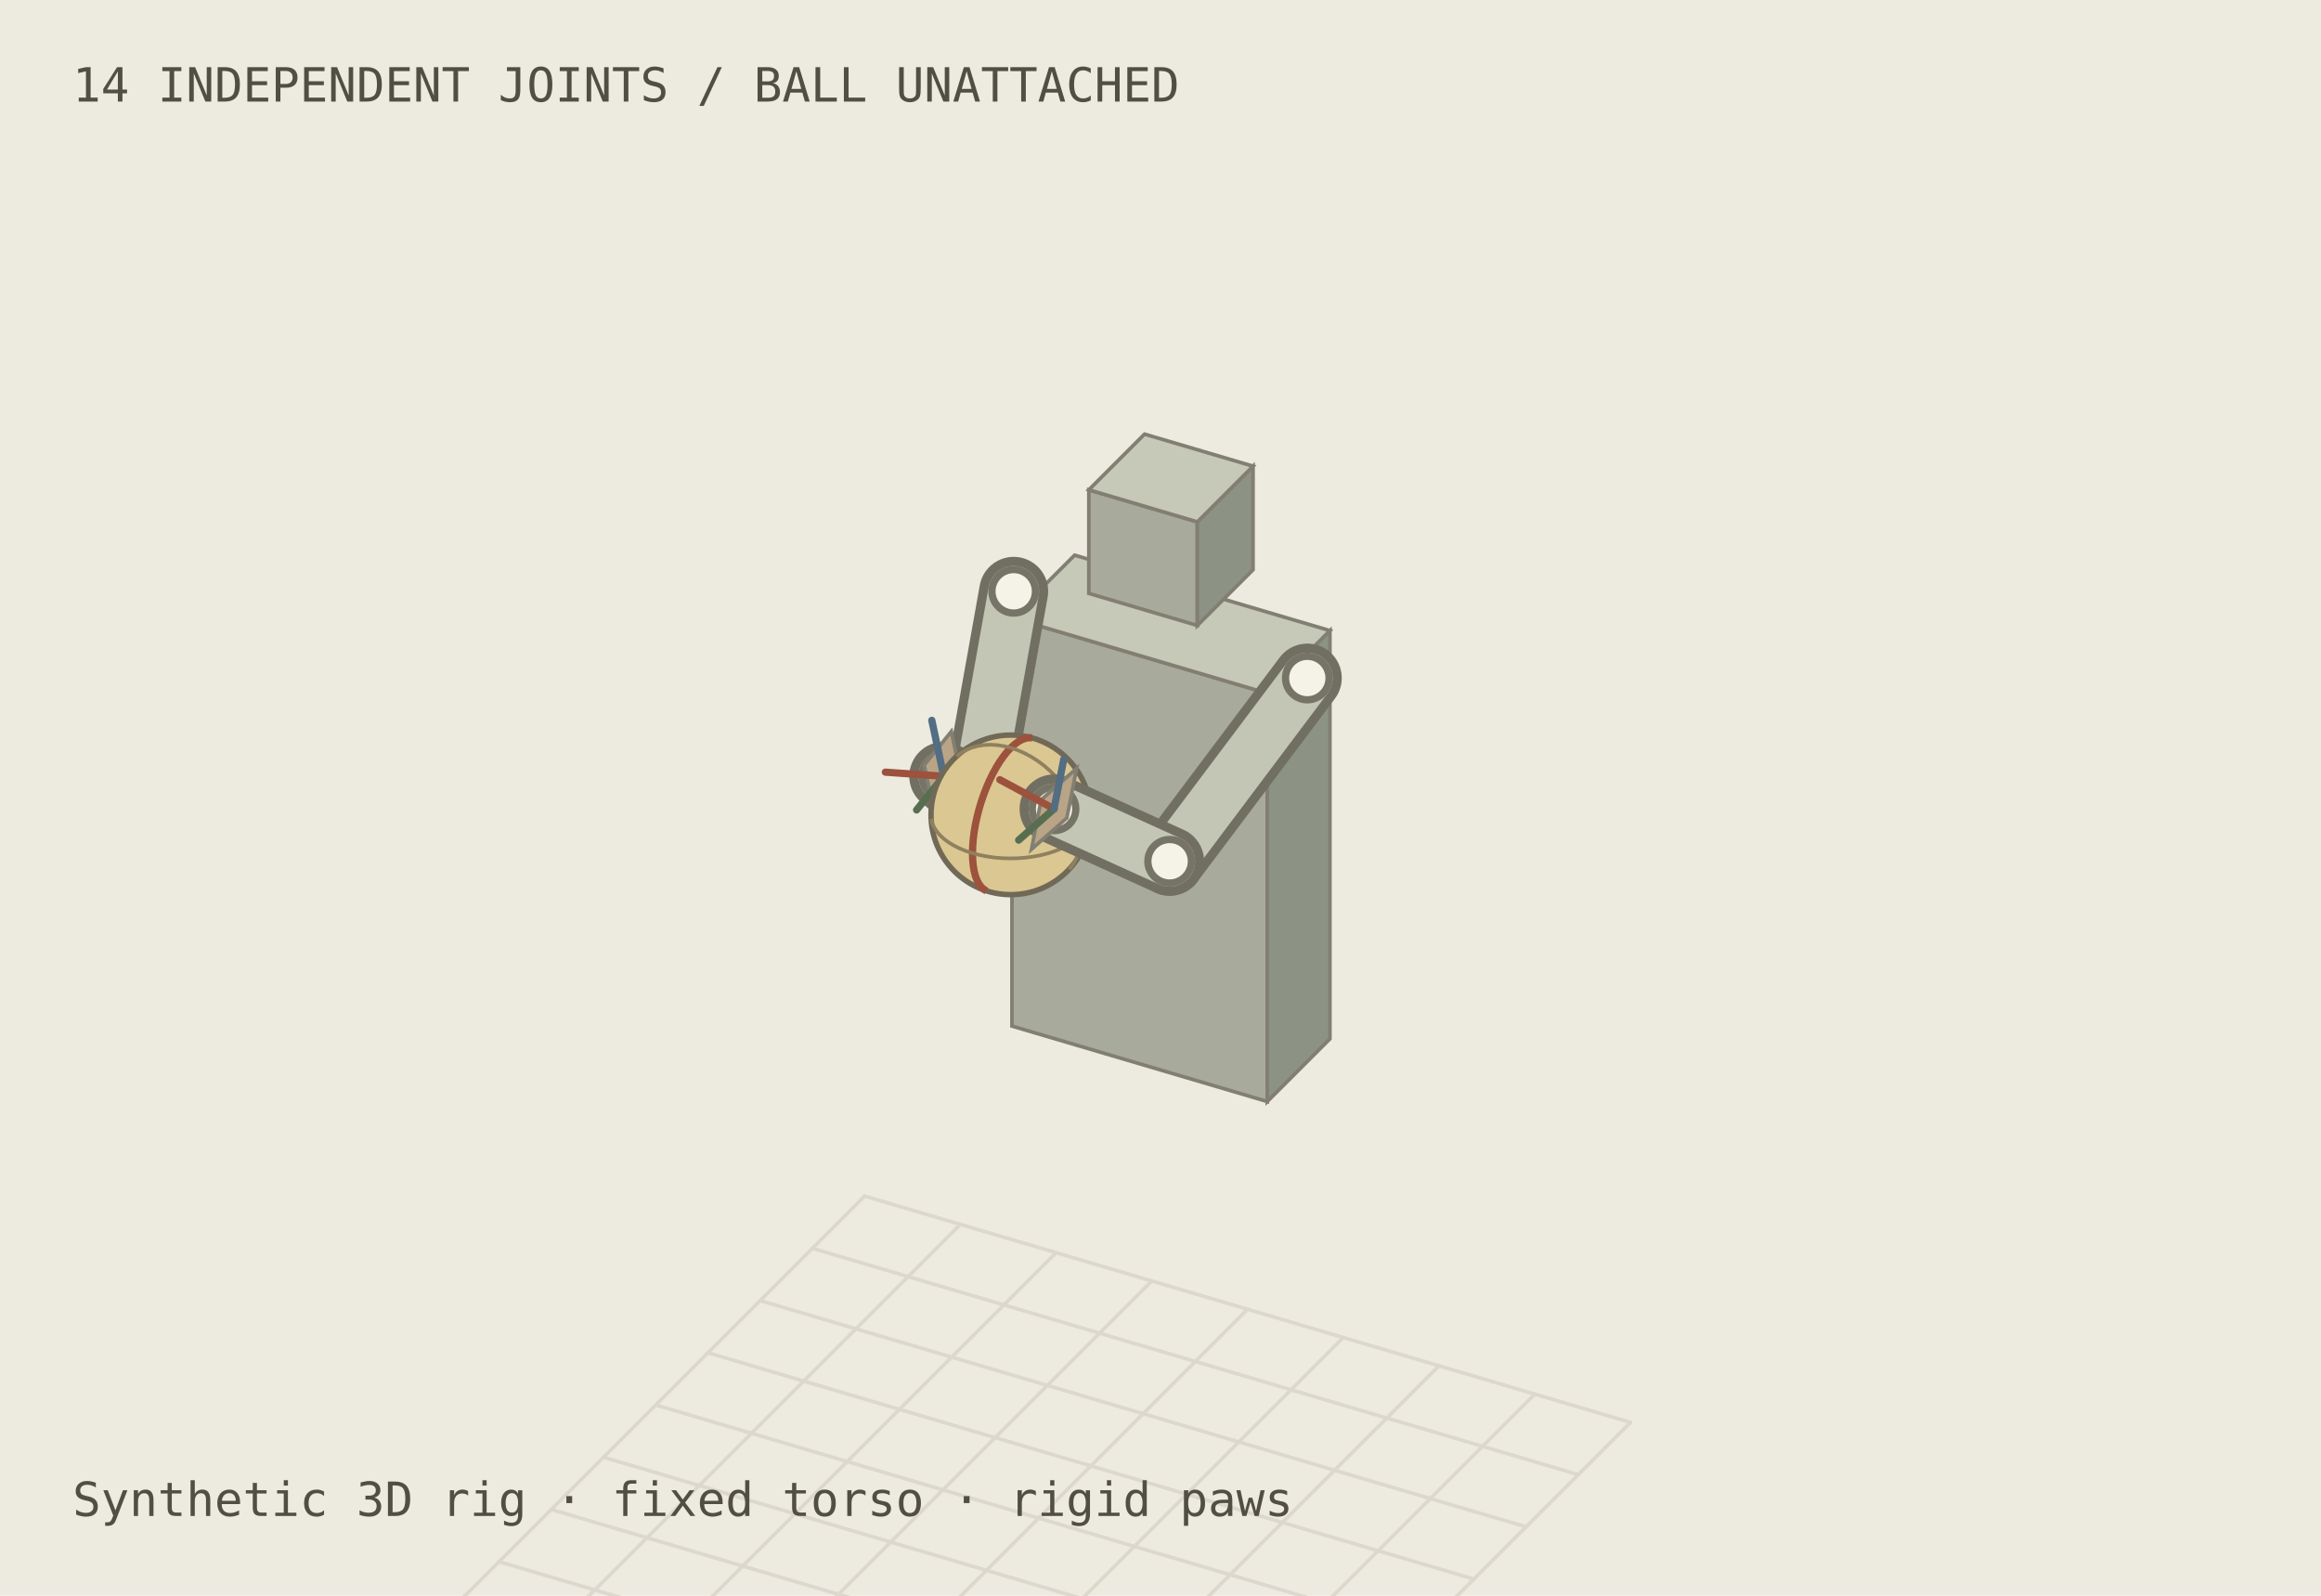
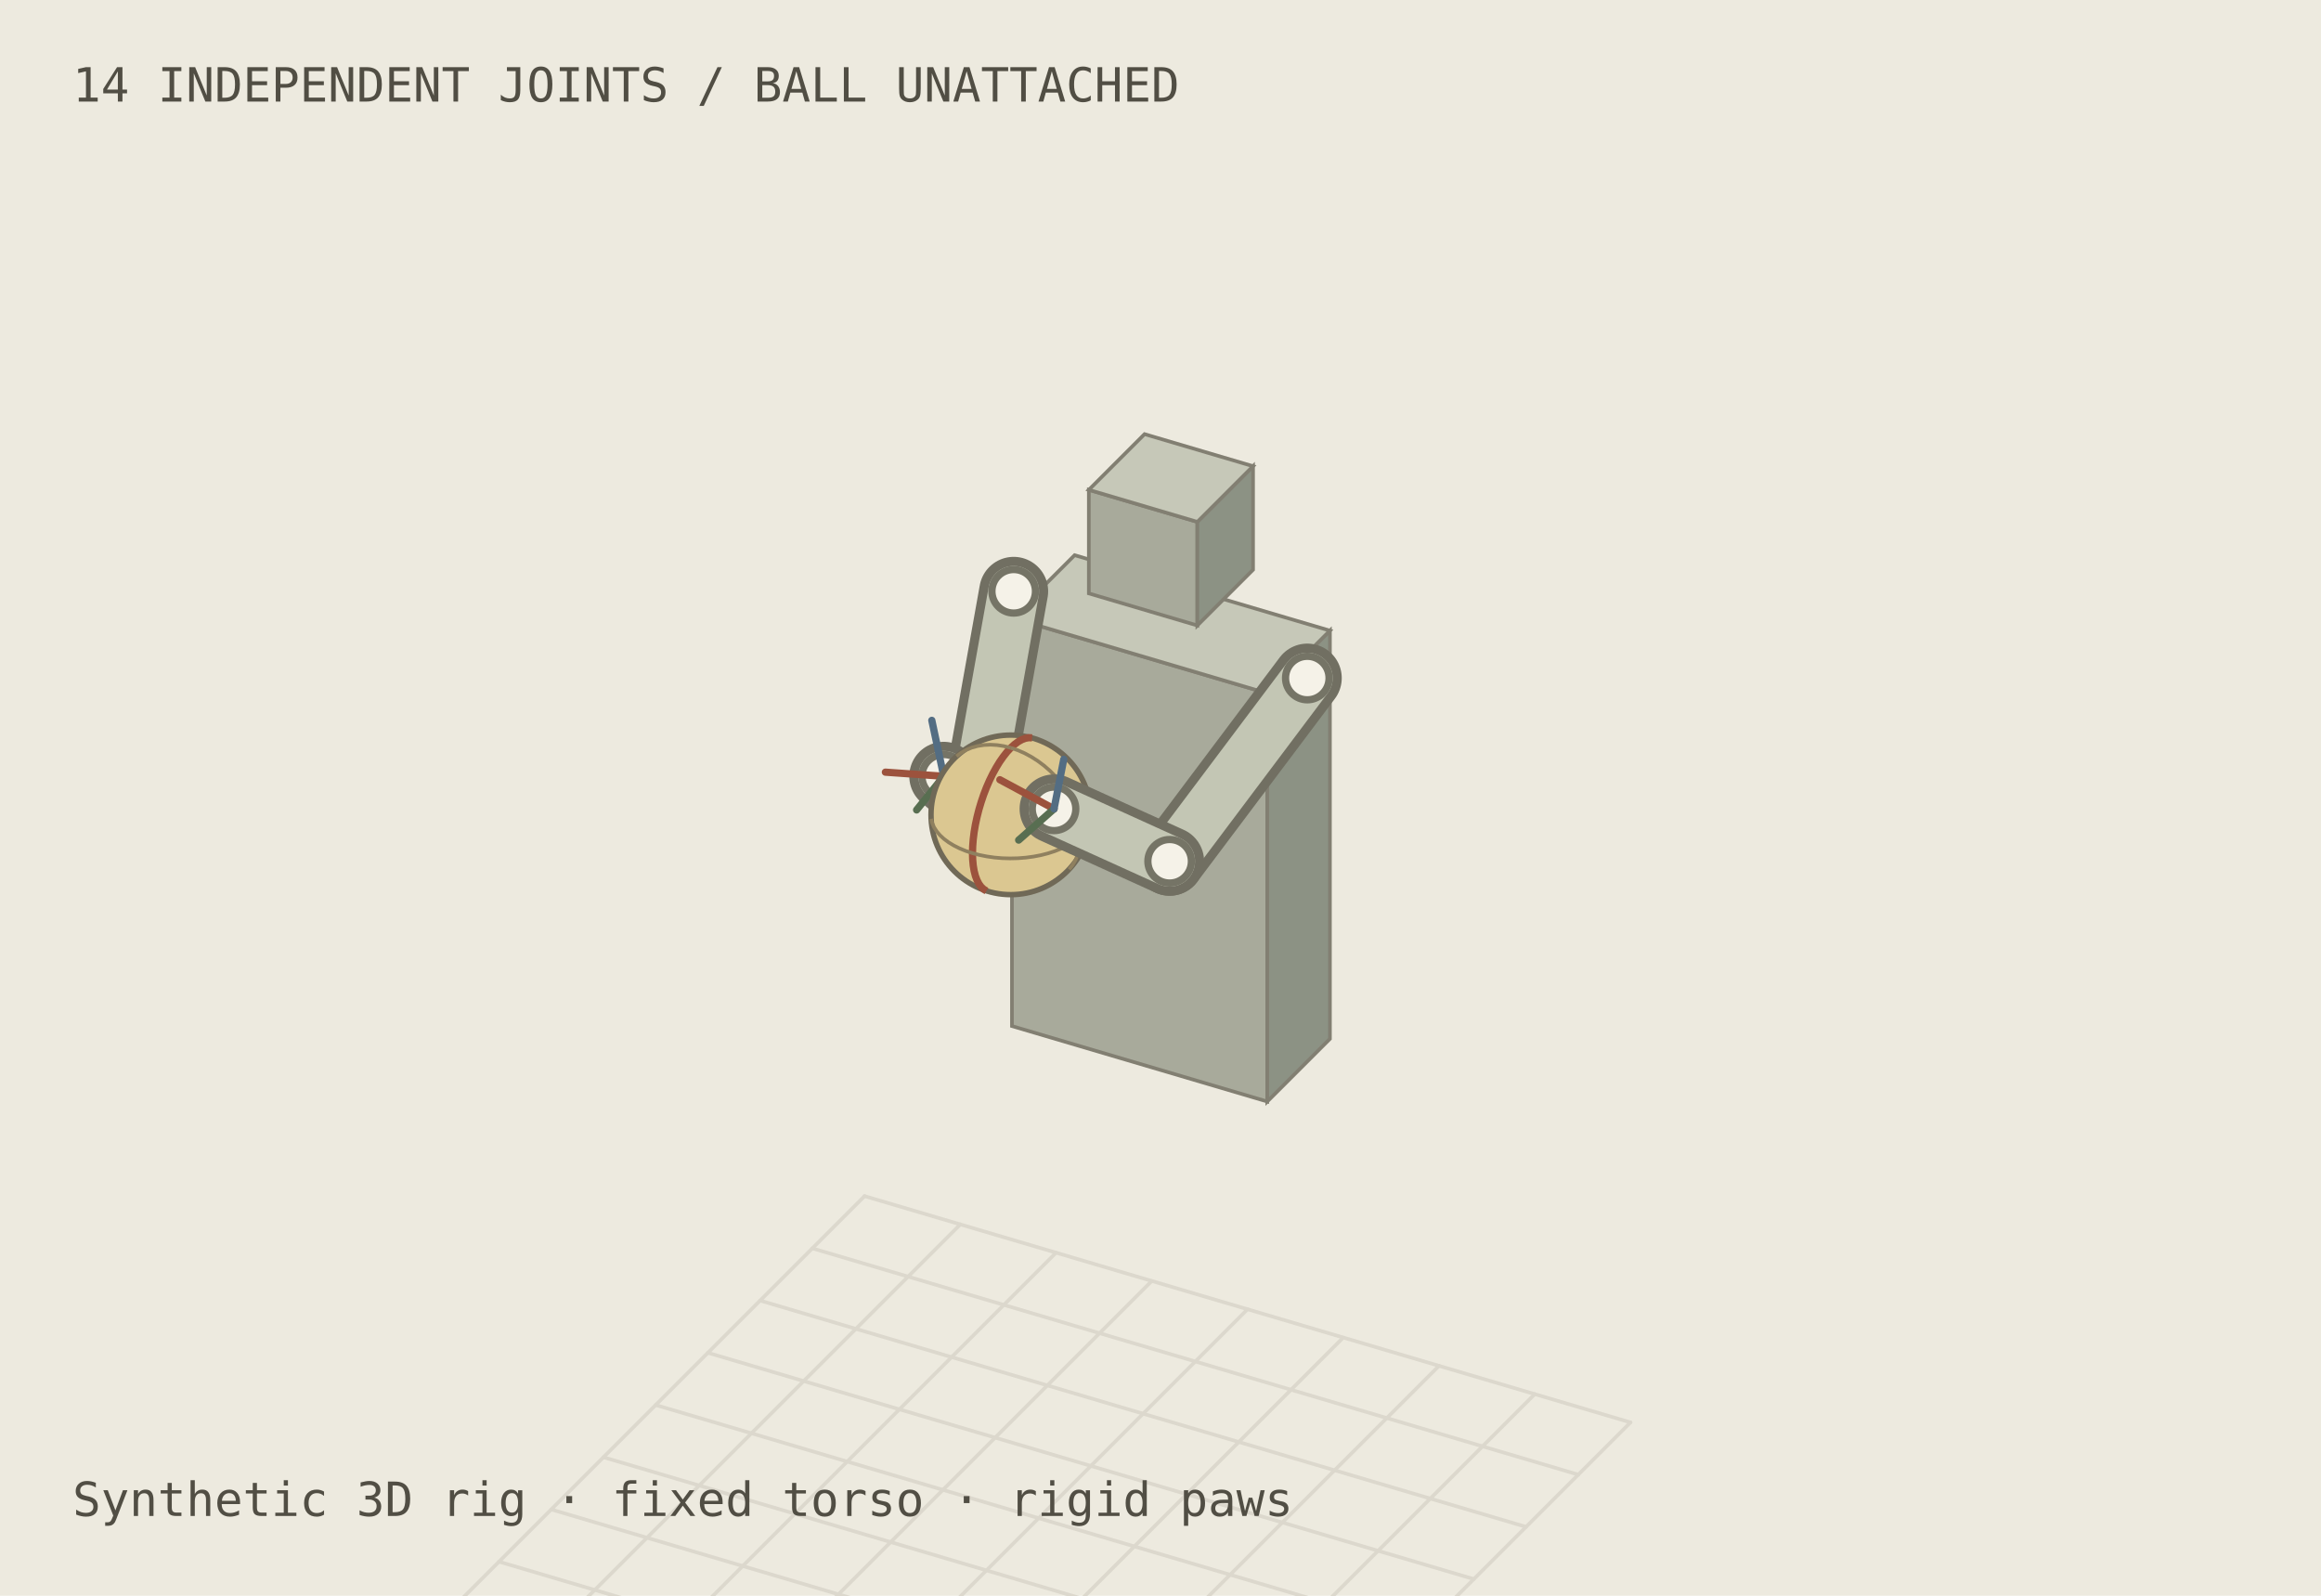
<svg xmlns="http://www.w3.org/2000/svg" viewBox="0 0 640 440" role="img" aria-labelledby="title desc">
  <rect width="640" height="440" fill="#edeadf" />
  <line x1="449.6" y1="392.2" x2="334.4" y2="507.4" stroke="#dcd8cd" stroke-width="1" stroke-linecap="round" />
  <line x1="449.6" y1="392.2" x2="238.4" y2="329.8" stroke="#dcd8cd" stroke-width="1" stroke-linecap="round" />
  <line x1="423.2" y1="384.4" x2="308" y2="499.6" stroke="#dcd8cd" stroke-width="1" stroke-linecap="round" />
  <line x1="435.2" y1="406.6" x2="224" y2="344.2" stroke="#dcd8cd" stroke-width="1" stroke-linecap="round" />
  <line x1="396.8" y1="376.6" x2="281.6" y2="491.8" stroke="#dcd8cd" stroke-width="1" stroke-linecap="round" />
  <line x1="420.8" y1="421" x2="209.6" y2="358.6" stroke="#dcd8cd" stroke-width="1" stroke-linecap="round" />
  <line x1="370.4" y1="368.8" x2="255.2" y2="484" stroke="#dcd8cd" stroke-width="1" stroke-linecap="round" />
  <line x1="406.4" y1="435.4" x2="195.2" y2="373" stroke="#dcd8cd" stroke-width="1" stroke-linecap="round" />
  <line x1="344" y1="361" x2="228.8" y2="476.2" stroke="#dcd8cd" stroke-width="1" stroke-linecap="round" />
  <line x1="392" y1="449.8" x2="180.8" y2="387.4" stroke="#dcd8cd" stroke-width="1" stroke-linecap="round" />
  <line x1="317.6" y1="353.2" x2="202.4" y2="468.4" stroke="#dcd8cd" stroke-width="1" stroke-linecap="round" />
  <line x1="377.6" y1="464.2" x2="166.4" y2="401.8" stroke="#dcd8cd" stroke-width="1" stroke-linecap="round" />
  <line x1="291.2" y1="345.4" x2="176" y2="460.6" stroke="#dcd8cd" stroke-width="1" stroke-linecap="round" />
  <line x1="363.2" y1="478.6" x2="152" y2="416.2" stroke="#dcd8cd" stroke-width="1" stroke-linecap="round" />
  <line x1="264.8" y1="337.6" x2="149.6" y2="452.8" stroke="#dcd8cd" stroke-width="1" stroke-linecap="round" />
  <line x1="348.8" y1="493" x2="137.6" y2="430.6" stroke="#dcd8cd" stroke-width="1" stroke-linecap="round" />
  <line x1="238.4" y1="329.8" x2="123.2" y2="445" stroke="#dcd8cd" stroke-width="1" stroke-linecap="round" />
  <line x1="334.4" y1="507.4" x2="123.2" y2="445" stroke="#dcd8cd" stroke-width="1" stroke-linecap="round" />
  <polygon points="349.44,303.72 279.04,282.92 279.04,170.36 349.44,191.16" fill="#a8aa9b" stroke="#827f72" />
  <polygon points="366.72,286.44 349.44,303.72 349.44,191.16 366.72,173.88" fill="#8c9284" stroke="#827f72" />
  <polygon points="366.72,173.88 296.32,153.08 279.04,170.36 349.44,191.16" fill="#c6c8b8" stroke="#827f72" />
  <polygon points="330.16,172.46 300.24,163.62 300.24,135.06 330.16,143.90" fill="#a8aa9b" stroke="#827f72" />
  <polygon points="345.52,157.10 330.16,172.46 330.16,143.90 345.52,128.54" fill="#8c9284" stroke="#827f72" />
  <polygon points="345.52,128.54 315.60,119.70 300.24,135.06 330.16,143.90" fill="#c6c8b8" stroke="#827f72" />
  <line x1="279.52" y1="163.04" x2="269.035" y2="221.676" stroke="#716f62" stroke-width="19" stroke-linecap="round" />
  <line x1="279.52" y1="163.04" x2="269.035" y2="221.676" stroke="#c3c6b4" stroke-width="14" stroke-linecap="round" />
  <line x1="269.035" y1="221.676" x2="260.229" y2="214.04" stroke="#716f62" stroke-width="19" stroke-linecap="round" />
  <line x1="269.035" y1="221.676" x2="260.229" y2="214.04" stroke="#c3c6b4" stroke-width="14" stroke-linecap="round" />
  <circle cx="279.52" cy="163.04" r="6" fill="#f5f2e8" stroke="#757466" stroke-width="2" />
  <circle cx="269.035" cy="221.676" r="6" fill="#f5f2e8" stroke="#757466" stroke-width="2" />
  <circle cx="260.229" cy="214.04" r="6" fill="#f5f2e8" stroke="#757466" stroke-width="2" />
-   <polygon points="265.61,217.11 258.13,226.39 254.85,210.97 262.32,201.69" fill="#b9a586" stroke="#827f72" />
  <line x1="260.229" y1="214.04" x2="244.141" y2="212.908" stroke="#9c523d" stroke-width="2" stroke-linecap="round" />
  <line x1="260.229" y1="214.04" x2="252.752" y2="223.325" stroke="#586e51" stroke-width="2" stroke-linecap="round" />
  <line x1="260.229" y1="214.04" x2="256.941" y2="198.623" stroke="#536d83" stroke-width="2" stroke-linecap="round" />
  <circle cx="278.72" cy="224.68" r="22" fill="#dbc791" stroke="#706957" stroke-width="1.5" />
  <polyline points="268.16,235.24 268.21,233.38 268.36,231.43 268.61,229.42 268.96,227.36 269.41,225.28 269.94,223.19 270.56,221.12 271.25,219.08 272.02,217.09 272.85,215.18 273.74,213.36 274.68,211.65 275.65,210.06 276.66,208.62 277.68,207.32 278.72,206.20 279.76,205.25 280.78,204.49 281.79,203.93 282.76,203.57 283.70,203.40 284.59,203.45" fill="none" stroke="#9c523d" stroke-width="2" />
  <polyline points="272.02,245.66 271.25,245.21 270.56,244.57 269.94,243.73 269.41,242.70 268.96,241.51 268.61,240.15 268.36,238.64 268.21,237.00 268.16,235.24" fill="none" stroke="#9c523d" stroke-width="2" />
  <polyline points="278.72,206.20 276.82,205.73 274.94,205.44 273.10,205.34 271.31,205.42 269.59,205.69 267.96,206.14 266.44,206.77 265.03,207.57 263.75,208.53" fill="none" stroke="#8f805f" stroke-width="1" />
  <polyline points="294.82,239.70 295.79,238.44 296.61,237.04 297.25,235.52 297.71,233.90 297.99,232.18 298.08,230.40 297.99,228.56 297.71,226.68 297.25,224.79 296.61,222.89 295.79,221.01 294.82,219.17 293.69,217.38 292.41,215.66 291.00,214.02 289.48,212.49 287.85,211.08 286.13,209.80 284.34,208.66 282.50,207.67 280.62,206.85 278.72,206.20" fill="none" stroke="#8f805f" stroke-width="1" />
  <polyline points="256.76,225.79 257.06,226.96 257.56,228.10 258.28,229.21 259.18,230.28 260.28,231.30 261.56,232.25 262.99,233.12 264.59,233.92 266.31,234.63 268.16,235.24 270.11,235.75 272.14,236.15 274.23,236.45 276.37,236.63 278.53,236.69 280.70,236.64 282.84,236.47 284.94,236.19 286.99,235.80 288.95,235.30 290.82,234.70 292.57,234.01 294.18,233.22 295.65,232.35 296.95,231.41 298.08,230.40 299.02,229.34 299.77,228.23 300.31,227.09 300.65,225.92 300.77,224.75" fill="none" stroke="#8f805f" stroke-width="1" />
  <line x1="360.48" y1="186.96" x2="322.521" y2="237.479" stroke="#716f62" stroke-width="19" stroke-linecap="round" />
  <line x1="360.48" y1="186.96" x2="322.521" y2="237.479" stroke="#c3c6b4" stroke-width="14" stroke-linecap="round" />
  <line x1="322.521" y1="237.479" x2="290.643" y2="223.026" stroke="#716f62" stroke-width="19" stroke-linecap="round" />
  <line x1="322.521" y1="237.479" x2="290.643" y2="223.026" stroke="#c3c6b4" stroke-width="14" stroke-linecap="round" />
  <circle cx="360.48" cy="186.96" r="6" fill="#f5f2e8" stroke="#757466" stroke-width="2" />
  <circle cx="322.521" cy="237.479" r="6" fill="#f5f2e8" stroke="#757466" stroke-width="2" />
  <circle cx="290.643" cy="223.026" r="6" fill="#f5f2e8" stroke="#757466" stroke-width="2" />
-   <polygon points="294.18,225.55 284.43,234.16 287.11,220.51 296.86,211.89" fill="#b9a586" stroke="#827f72" />
  <line x1="290.643" y1="223.026" x2="275.702" y2="214.99" stroke="#9c523d" stroke-width="2" stroke-linecap="round" />
  <line x1="290.643" y1="223.026" x2="280.889" y2="231.638" stroke="#586e51" stroke-width="2" stroke-linecap="round" />
  <line x1="290.643" y1="223.026" x2="293.322" y2="209.372" stroke="#536d83" stroke-width="2" stroke-linecap="round" />
  <g fill="#514e44" font-family="monospace" font-size="13">
    <text x="20" y="28">14 INDEPENDENT JOINTS / BALL UNATTACHED</text>
    <text x="20" y="418">Synthetic 3D rig · fixed torso · rigid paws</text>
  </g>
</svg>
